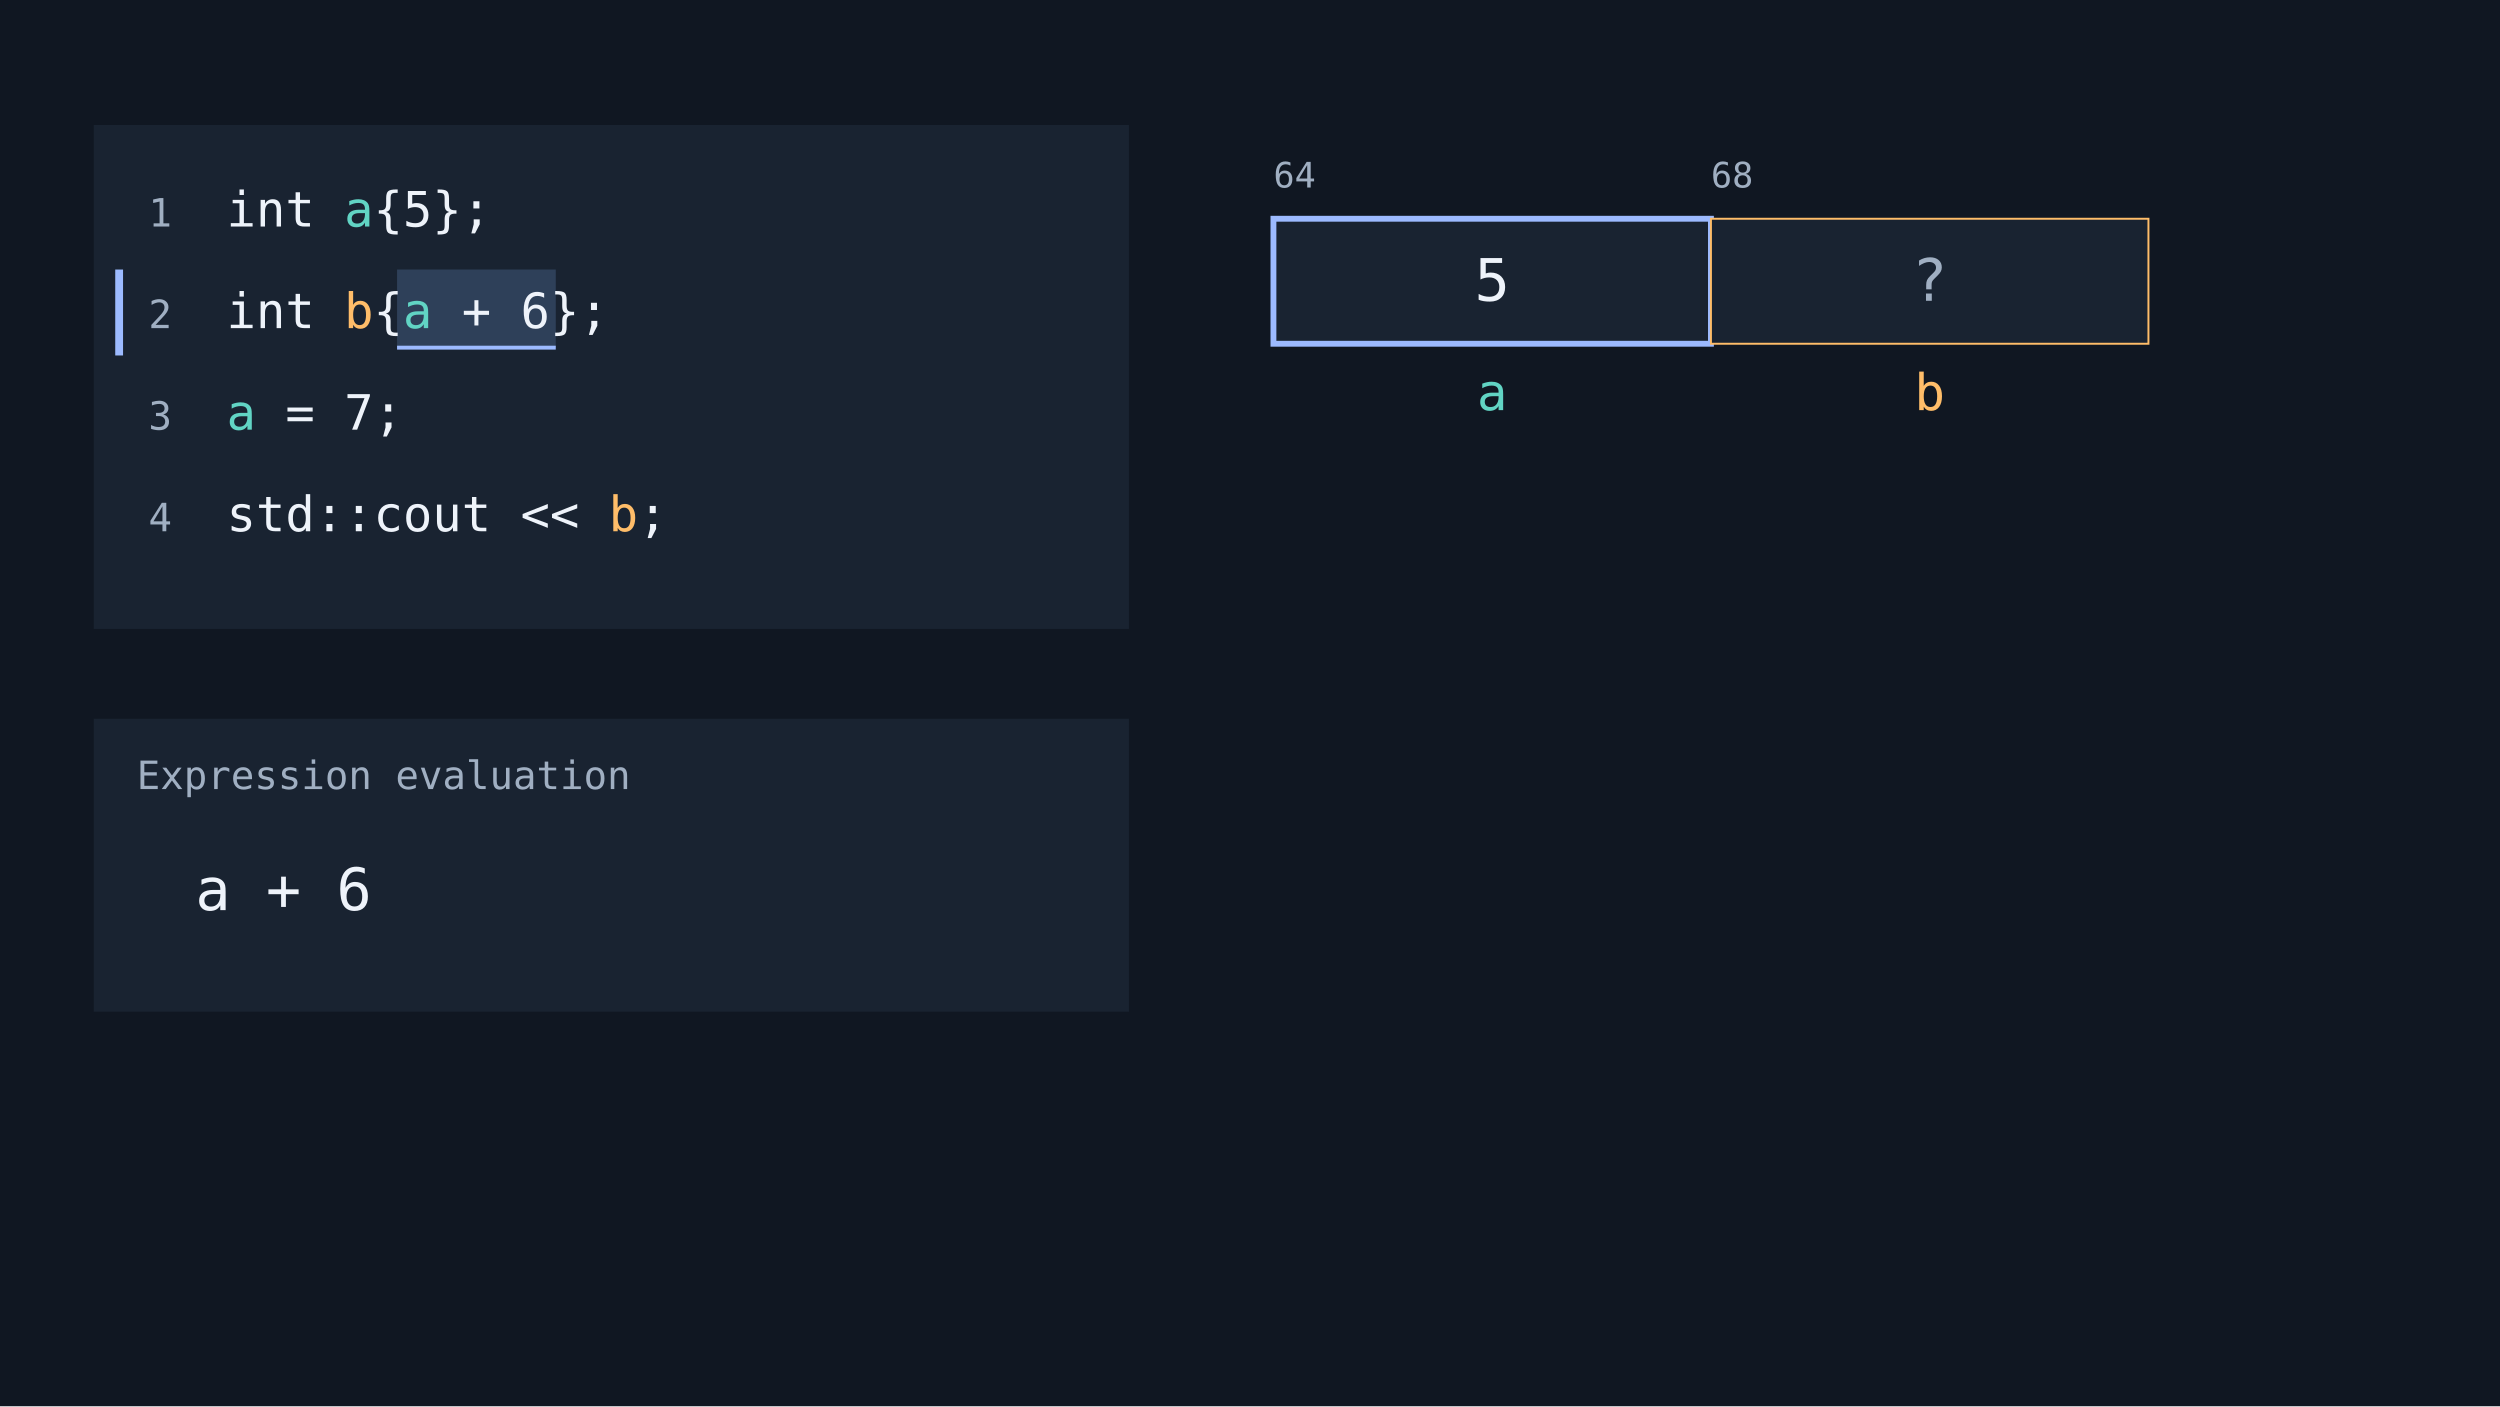
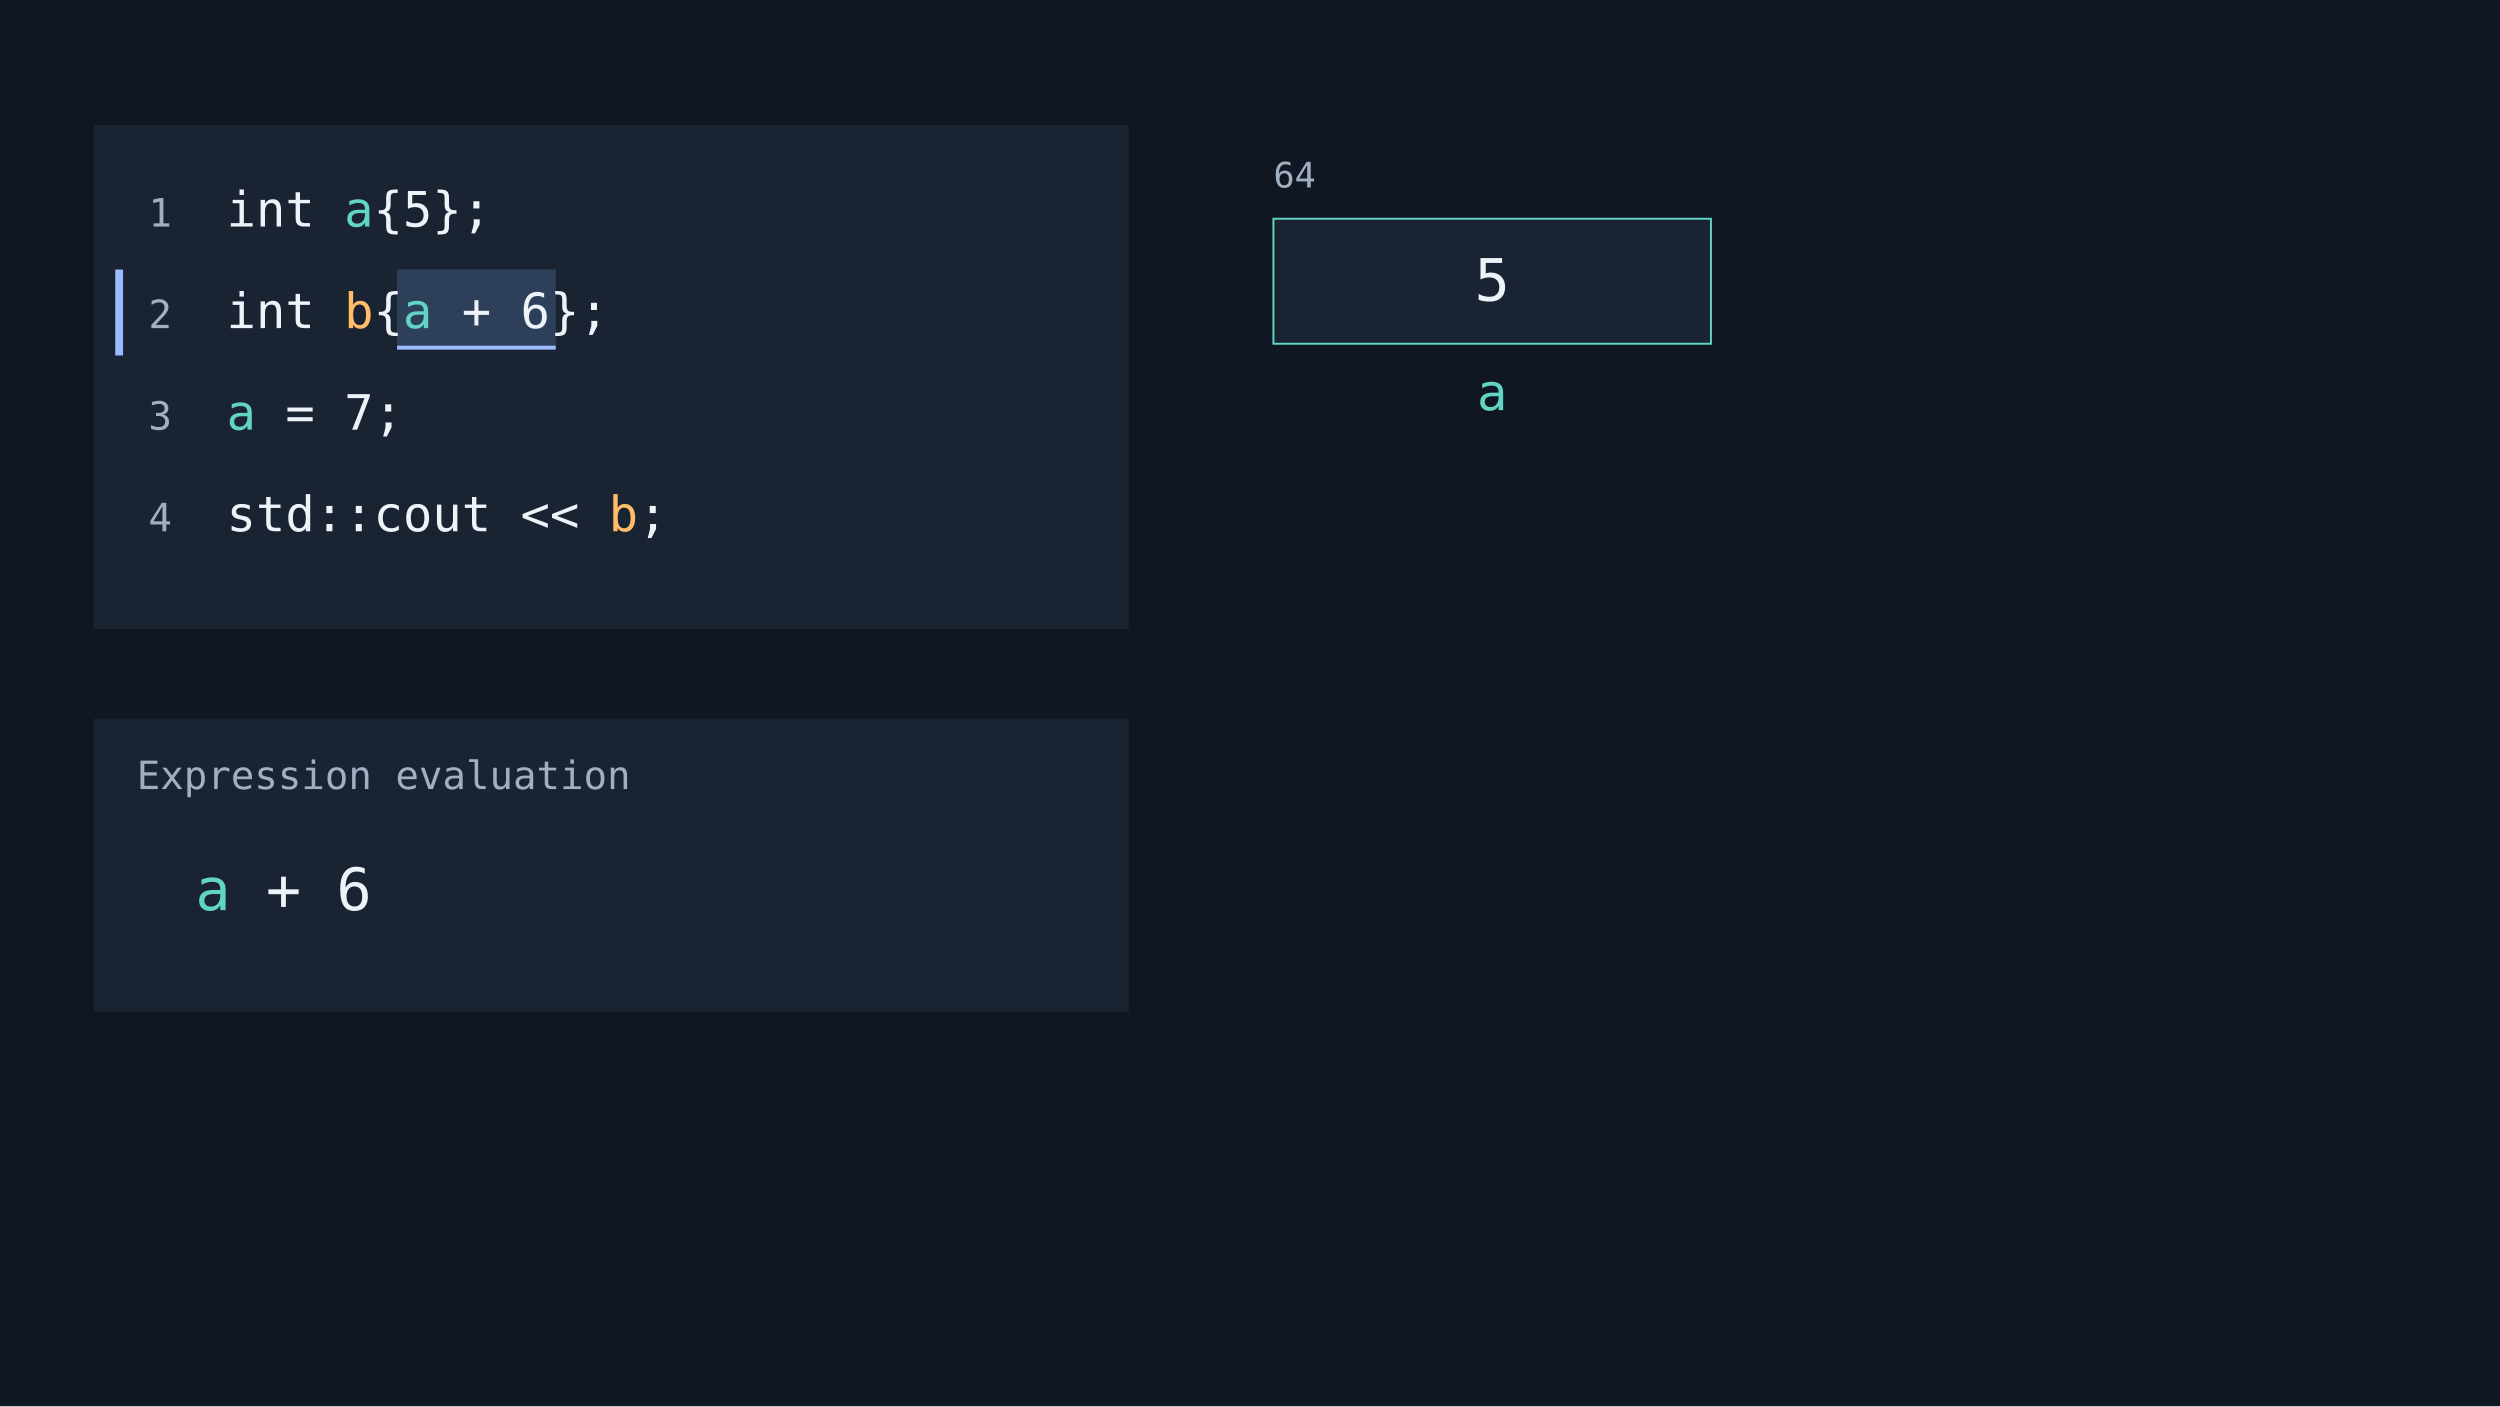
<svg xmlns="http://www.w3.org/2000/svg" viewBox="0 0 1280 720" width="1280" height="720" role="img">
  <rect x="0" y="0" width="1280" height="720" fill="#101722" stroke="none" stroke-width="1" />
  <rect x="48" y="64" width="530" height="258" fill="#192331" stroke="none" stroke-width="1" />
  <rect x="48" y="368" width="530" height="150" fill="#192331" stroke="none" stroke-width="1" />
  <text x="70" y="404" font-family="DejaVu Sans Mono,monospace" font-size="20" fill="#a0afc2" xml:space="preserve">Expression evaluation</text>
-   <text x="100" y="466" font-family="DejaVu Sans Mono,monospace" font-size="30" fill="#eef3fa" xml:space="preserve">a + 6</text>
+   <text x="100.0" y="466" font-family="DejaVu Sans Mono,monospace" font-size="30" fill="#61d4c4" xml:space="preserve">a</text>
+   <text x="118.06" y="466" font-family="DejaVu Sans Mono,monospace" font-size="30" fill="#eef3fa" xml:space="preserve"> + 6</text>
  <text x="76" y="116" font-family="DejaVu Sans Mono,monospace" font-size="20" fill="#a0afc2" xml:space="preserve">1</text>
-   <text x="116" y="116" font-family="DejaVu Sans Mono,monospace" font-size="25" fill="#eef3fa" xml:space="preserve" />
  <text x="116.0" y="116" font-family="DejaVu Sans Mono,monospace" font-size="25" fill="#eef3fa" xml:space="preserve">int</text>
  <text x="161.15" y="116" font-family="DejaVu Sans Mono,monospace" font-size="25" fill="#eef3fa" xml:space="preserve"> </text>
  <text x="176.2" y="116" font-family="DejaVu Sans Mono,monospace" font-size="25" fill="#61d4c4" xml:space="preserve">a</text>
  <text x="191.25" y="116" font-family="DejaVu Sans Mono,monospace" font-size="25" fill="#eef3fa" xml:space="preserve">{5};</text>
  <rect x="59" y="138" width="4" height="44" fill="#9cbaff" stroke="none" stroke-width="1" />
  <rect x="203.3" y="138" width="81.25" height="40" fill="#2e4059" stroke="none" stroke-width="1" />
  <line x1="203.3" y1="178" x2="284.55" y2="178" stroke="#9cbaff" stroke-width="2" />
  <text x="76" y="168" font-family="DejaVu Sans Mono,monospace" font-size="20" fill="#a0afc2" xml:space="preserve">2</text>
-   <text x="116" y="168" font-family="DejaVu Sans Mono,monospace" font-size="25" fill="#eef3fa" xml:space="preserve" />
  <text x="116.0" y="168" font-family="DejaVu Sans Mono,monospace" font-size="25" fill="#eef3fa" xml:space="preserve">int</text>
  <text x="161.15" y="168" font-family="DejaVu Sans Mono,monospace" font-size="25" fill="#eef3fa" xml:space="preserve"> </text>
  <text x="176.2" y="168" font-family="DejaVu Sans Mono,monospace" font-size="25" fill="#ffbd69" xml:space="preserve">b</text>
  <text x="191.25" y="168" font-family="DejaVu Sans Mono,monospace" font-size="25" fill="#eef3fa" xml:space="preserve">{</text>
  <text x="206.3" y="168" font-family="DejaVu Sans Mono,monospace" font-size="25" fill="#61d4c4" xml:space="preserve">a</text>
  <text x="221.35" y="168" font-family="DejaVu Sans Mono,monospace" font-size="25" fill="#eef3fa" xml:space="preserve"> + 6};</text>
  <text x="76" y="220" font-family="DejaVu Sans Mono,monospace" font-size="20" fill="#a0afc2" xml:space="preserve">3</text>
-   <text x="116" y="220" font-family="DejaVu Sans Mono,monospace" font-size="25" fill="#eef3fa" xml:space="preserve" />
  <text x="116.0" y="220" font-family="DejaVu Sans Mono,monospace" font-size="25" fill="#61d4c4" xml:space="preserve">a</text>
  <text x="131.05" y="220" font-family="DejaVu Sans Mono,monospace" font-size="25" fill="#eef3fa" xml:space="preserve"> = 7;</text>
  <text x="76" y="272" font-family="DejaVu Sans Mono,monospace" font-size="20" fill="#a0afc2" xml:space="preserve">4</text>
-   <text x="116" y="272" font-family="DejaVu Sans Mono,monospace" font-size="25" fill="#eef3fa" xml:space="preserve" />
  <text x="116.0" y="272" font-family="DejaVu Sans Mono,monospace" font-size="25" fill="#eef3fa" xml:space="preserve">std</text>
  <text x="161.15" y="272" font-family="DejaVu Sans Mono,monospace" font-size="25" fill="#eef3fa" xml:space="preserve">::</text>
  <text x="191.25" y="272" font-family="DejaVu Sans Mono,monospace" font-size="25" fill="#eef3fa" xml:space="preserve">cout</text>
  <text x="251.45" y="272" font-family="DejaVu Sans Mono,monospace" font-size="25" fill="#eef3fa" xml:space="preserve"> &lt;&lt; </text>
  <text x="311.65" y="272" font-family="DejaVu Sans Mono,monospace" font-size="25" fill="#ffbd69" xml:space="preserve">b</text>
  <text x="326.7" y="272" font-family="DejaVu Sans Mono,monospace" font-size="25" fill="#eef3fa" xml:space="preserve">;</text>
  <text x="652" y="96" font-family="DejaVu Sans Mono,monospace" font-size="18" fill="#a0afc2" xml:space="preserve">64</text>
  <text x="756.174" y="210" font-family="DejaVu Sans Mono,monospace" font-size="26" fill="#61d4c4" xml:space="preserve">a</text>
-   <rect x="652" y="112" width="224.0" height="64" fill="#192331" stroke="#9cbaff" stroke-width="3" />
+   <rect x="652" y="112" width="224.0" height="64" fill="#192331" stroke="#61d4c4" stroke-width="1" />
  <text x="754.97" y="154" font-family="DejaVu Sans Mono,monospace" font-size="30" fill="#eef3fa" xml:space="preserve">5</text>
-   <text x="876.0" y="96" font-family="DejaVu Sans Mono,monospace" font-size="18" fill="#a0afc2" xml:space="preserve">68</text>
-   <text x="980.174" y="210" font-family="DejaVu Sans Mono,monospace" font-size="26" fill="#ffbd69" xml:space="preserve">b</text>
-   <rect x="876.0" y="112" width="224.0" height="64" fill="#192331" stroke="#ffbd69" stroke-width="1" />
-   <text x="978.97" y="154" font-family="DejaVu Sans Mono,monospace" font-size="30" fill="#a0afc2" xml:space="preserve">?</text>
</svg>
